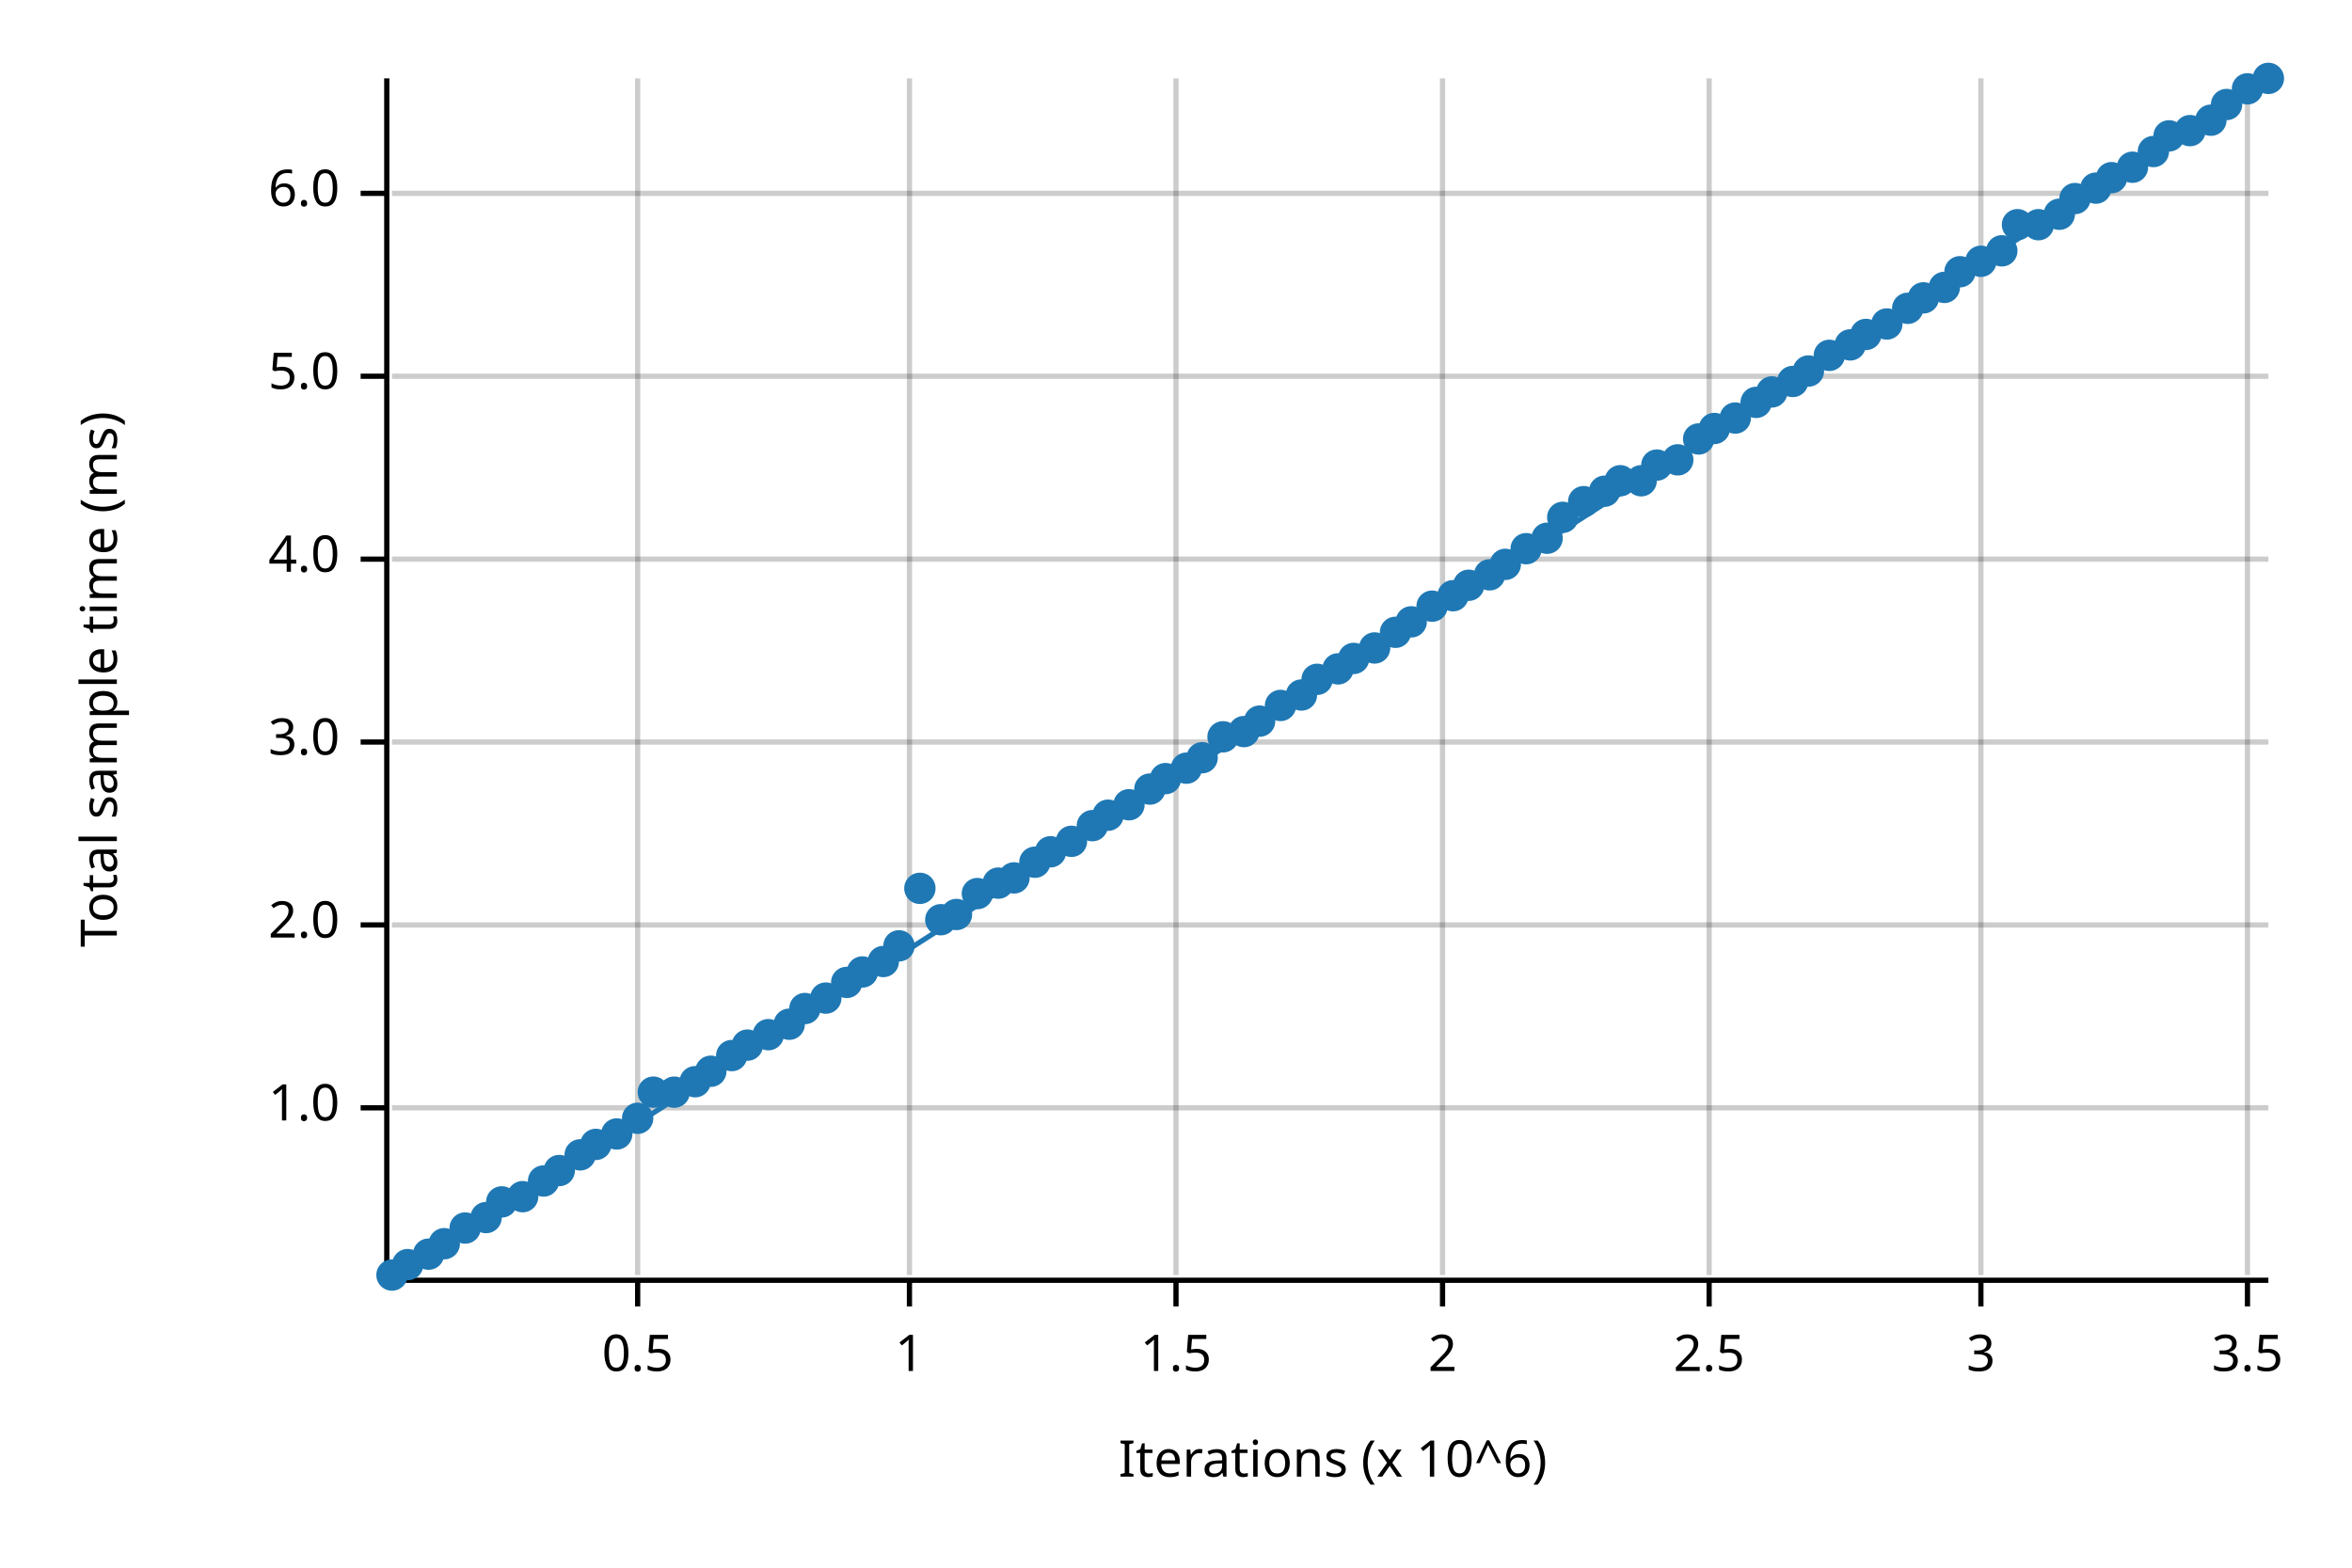
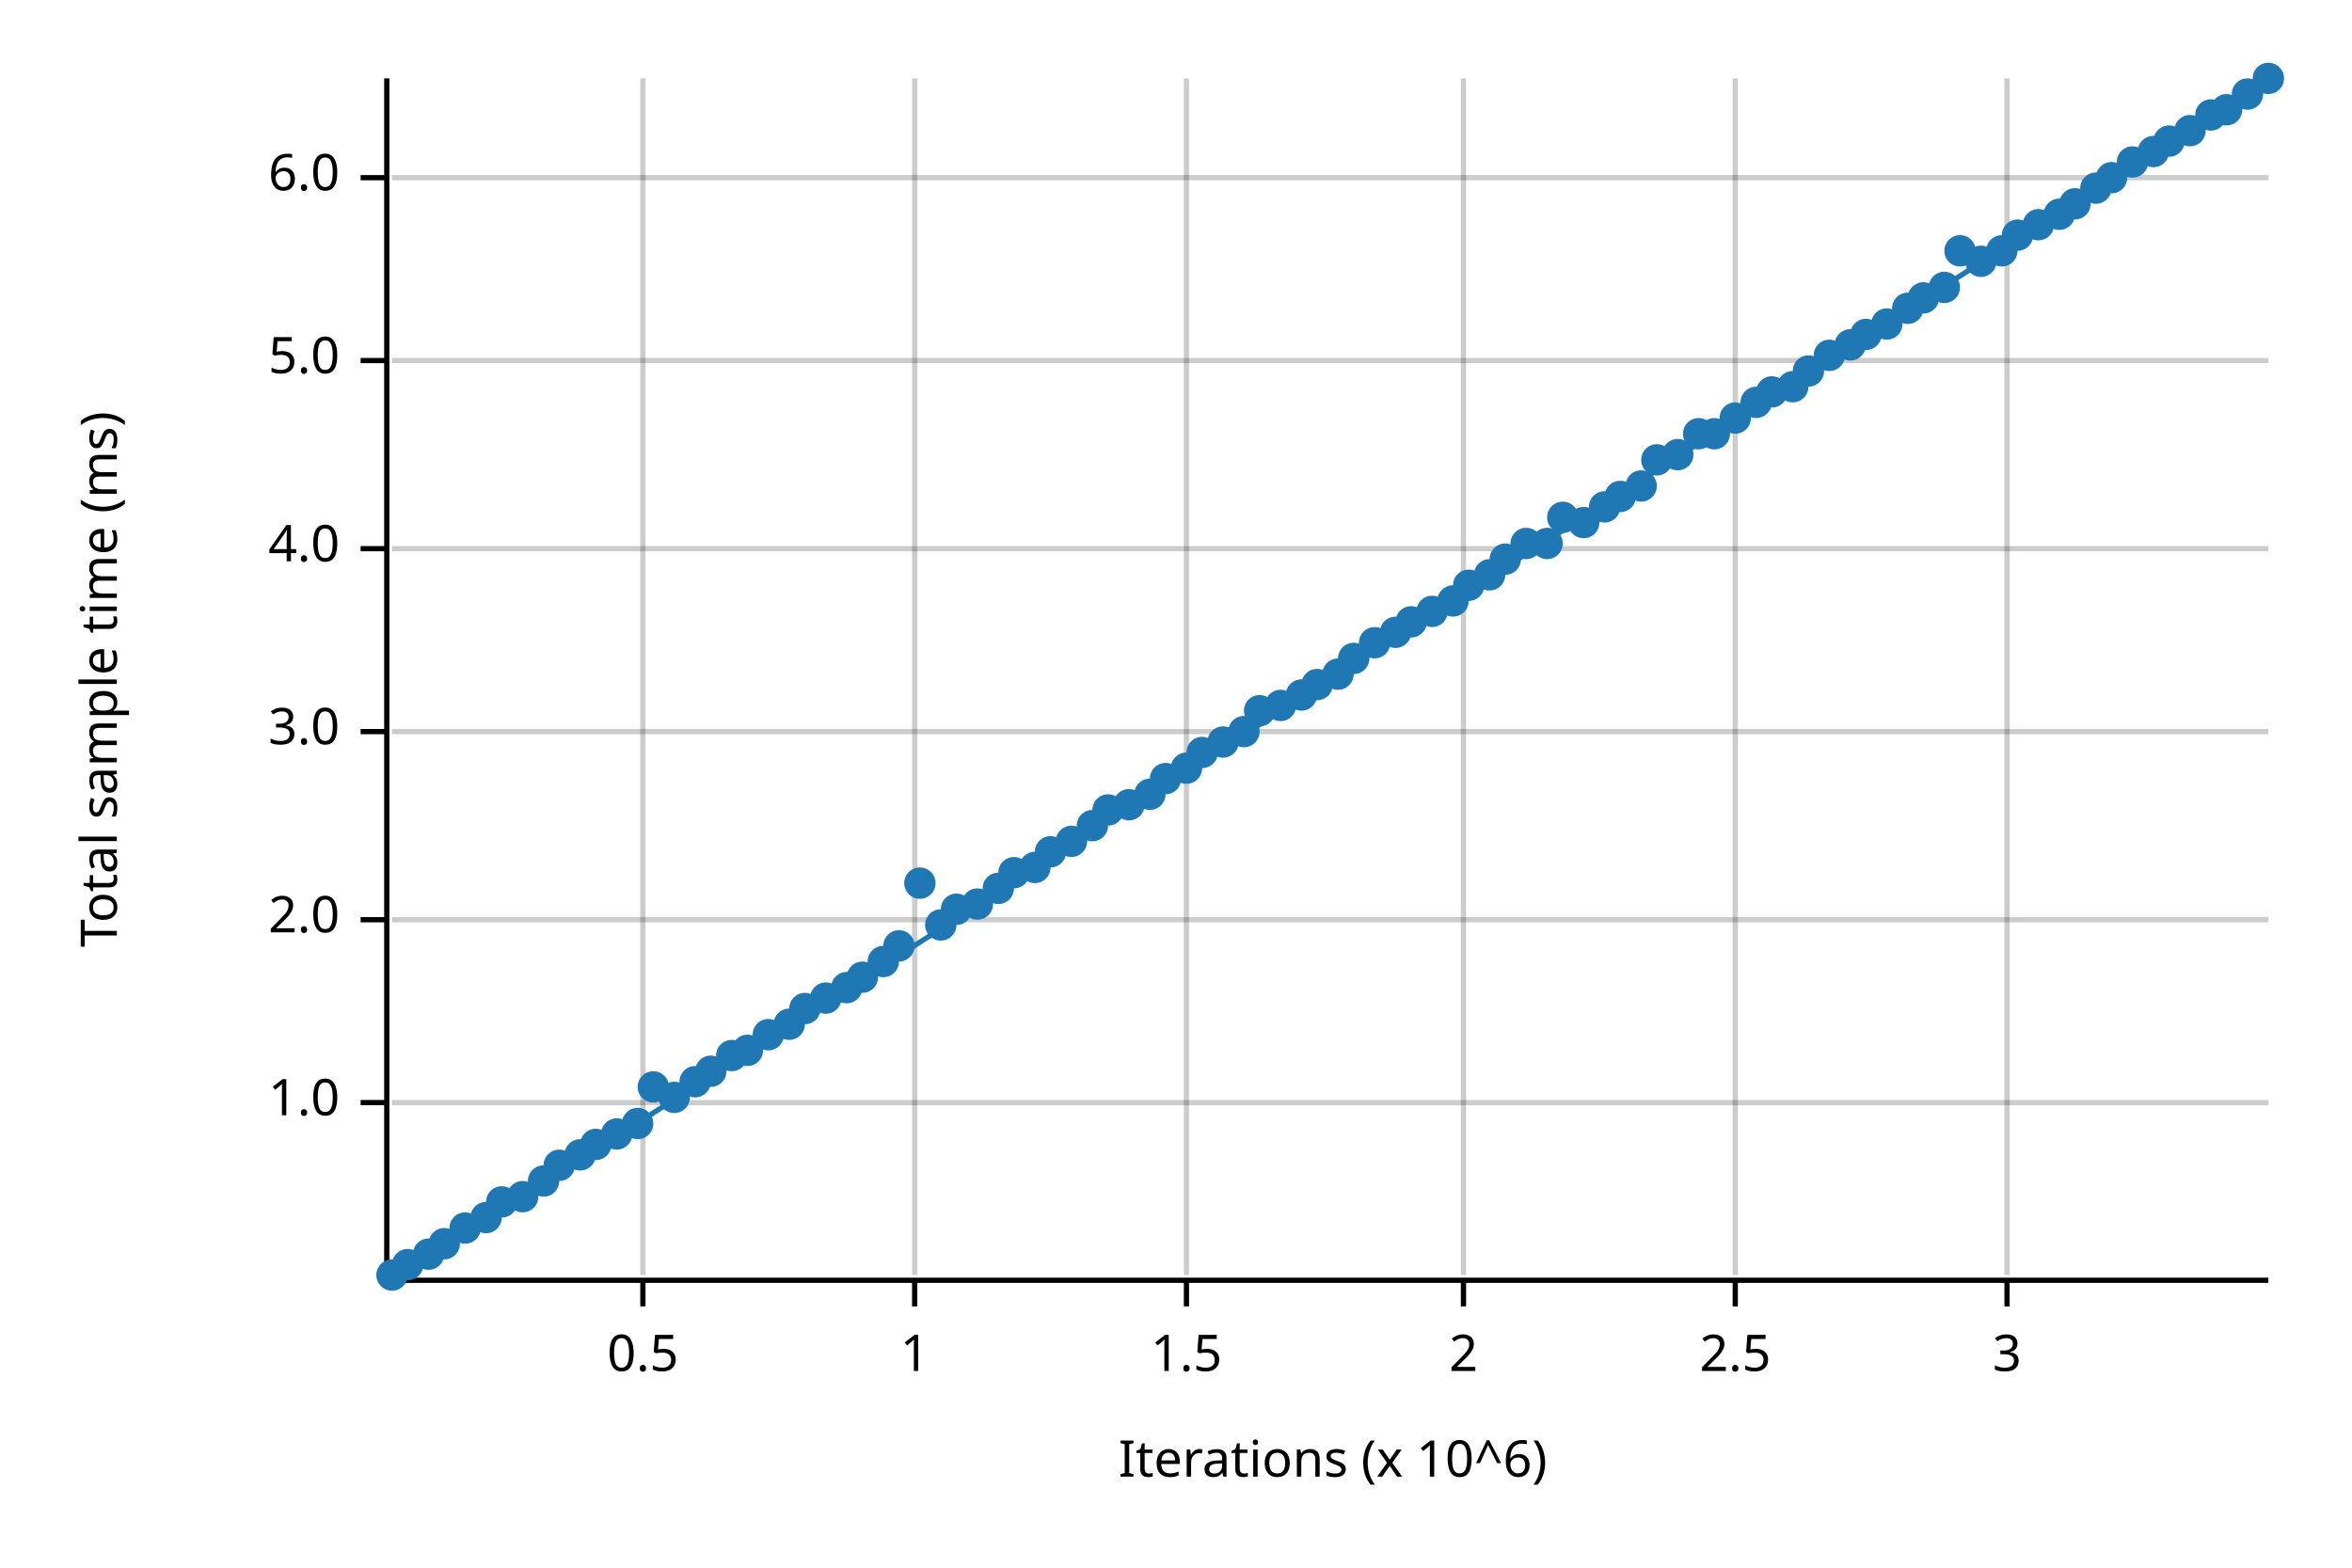
<svg xmlns="http://www.w3.org/2000/svg" width="450" height="300" viewBox="0 0 450 300">
  <text x="15" y="130" dy="0.76em" text-anchor="middle" font-family="sans-serif" font-size="9.677" opacity="1" fill="#000000" transform="rotate(270, 15, 130)">
Total sample time (ms)
</text>
  <text x="255" y="285" dy="-0.5ex" text-anchor="middle" font-family="sans-serif" font-size="9.677" opacity="1" fill="#000000">
Iterations (x 10^6)
</text>
-   <line opacity="0.2" stroke="#000000" stroke-width="1" x1="122" y1="244" x2="122" y2="15" />
-   <line opacity="0.2" stroke="#000000" stroke-width="1" x1="174" y1="244" x2="174" y2="15" />
-   <line opacity="0.2" stroke="#000000" stroke-width="1" x1="225" y1="244" x2="225" y2="15" />
-   <line opacity="0.2" stroke="#000000" stroke-width="1" x1="276" y1="244" x2="276" y2="15" />
-   <line opacity="0.2" stroke="#000000" stroke-width="1" x1="327" y1="244" x2="327" y2="15" />
-   <line opacity="0.2" stroke="#000000" stroke-width="1" x1="379" y1="244" x2="379" y2="15" />
-   <line opacity="0.2" stroke="#000000" stroke-width="1" x1="430" y1="244" x2="430" y2="15" />
-   <line opacity="0.2" stroke="#000000" stroke-width="1" x1="75" y1="212" x2="434" y2="212" />
-   <line opacity="0.2" stroke="#000000" stroke-width="1" x1="75" y1="177" x2="434" y2="177" />
-   <line opacity="0.2" stroke="#000000" stroke-width="1" x1="75" y1="142" x2="434" y2="142" />
-   <line opacity="0.2" stroke="#000000" stroke-width="1" x1="75" y1="107" x2="434" y2="107" />
-   <line opacity="0.2" stroke="#000000" stroke-width="1" x1="75" y1="72" x2="434" y2="72" />
-   <line opacity="0.2" stroke="#000000" stroke-width="1" x1="75" y1="37" x2="434" y2="37" />
+   <line opacity="0.2" stroke="#000000" stroke-width="1" x1="123" y1="244" x2="123" y2="15" />
+   <line opacity="0.2" stroke="#000000" stroke-width="1" x1="175" y1="244" x2="175" y2="15" />
+   <line opacity="0.2" stroke="#000000" stroke-width="1" x1="227" y1="244" x2="227" y2="15" />
+   <line opacity="0.2" stroke="#000000" stroke-width="1" x1="280" y1="244" x2="280" y2="15" />
+   <line opacity="0.2" stroke="#000000" stroke-width="1" x1="332" y1="244" x2="332" y2="15" />
+   <line opacity="0.2" stroke="#000000" stroke-width="1" x1="384" y1="244" x2="384" y2="15" />
+   <line opacity="0.2" stroke="#000000" stroke-width="1" x1="75" y1="211" x2="434" y2="211" />
+   <line opacity="0.2" stroke="#000000" stroke-width="1" x1="75" y1="176" x2="434" y2="176" />
+   <line opacity="0.2" stroke="#000000" stroke-width="1" x1="75" y1="140" x2="434" y2="140" />
+   <line opacity="0.2" stroke="#000000" stroke-width="1" x1="75" y1="105" x2="434" y2="105" />
+   <line opacity="0.2" stroke="#000000" stroke-width="1" x1="75" y1="69" x2="434" y2="69" />
+   <line opacity="0.2" stroke="#000000" stroke-width="1" x1="75" y1="34" x2="434" y2="34" />
  <polyline fill="none" opacity="1" stroke="#000000" stroke-width="1" points="74,15 74,244 " />
-   <text x="65" y="212" dy="0.5ex" text-anchor="end" font-family="sans-serif" font-size="9.677" opacity="1" fill="#000000">
+   <text x="65" y="211" dy="0.5ex" text-anchor="end" font-family="sans-serif" font-size="9.677" opacity="1" fill="#000000">
1.0
</text>
-   <polyline fill="none" opacity="1" stroke="#000000" stroke-width="1" points="69,212 74,212 " />
-   <text x="65" y="177" dy="0.5ex" text-anchor="end" font-family="sans-serif" font-size="9.677" opacity="1" fill="#000000">
+   <polyline fill="none" opacity="1" stroke="#000000" stroke-width="1" points="69,211 74,211 " />
+   <text x="65" y="176" dy="0.5ex" text-anchor="end" font-family="sans-serif" font-size="9.677" opacity="1" fill="#000000">
2.0
</text>
-   <polyline fill="none" opacity="1" stroke="#000000" stroke-width="1" points="69,177 74,177 " />
-   <text x="65" y="142" dy="0.5ex" text-anchor="end" font-family="sans-serif" font-size="9.677" opacity="1" fill="#000000">
+   <polyline fill="none" opacity="1" stroke="#000000" stroke-width="1" points="69,176 74,176 " />
+   <text x="65" y="140" dy="0.5ex" text-anchor="end" font-family="sans-serif" font-size="9.677" opacity="1" fill="#000000">
3.0
</text>
-   <polyline fill="none" opacity="1" stroke="#000000" stroke-width="1" points="69,142 74,142 " />
-   <text x="65" y="107" dy="0.5ex" text-anchor="end" font-family="sans-serif" font-size="9.677" opacity="1" fill="#000000">
+   <polyline fill="none" opacity="1" stroke="#000000" stroke-width="1" points="69,140 74,140 " />
+   <text x="65" y="105" dy="0.5ex" text-anchor="end" font-family="sans-serif" font-size="9.677" opacity="1" fill="#000000">
4.0
</text>
-   <polyline fill="none" opacity="1" stroke="#000000" stroke-width="1" points="69,107 74,107 " />
-   <text x="65" y="72" dy="0.5ex" text-anchor="end" font-family="sans-serif" font-size="9.677" opacity="1" fill="#000000">
+   <polyline fill="none" opacity="1" stroke="#000000" stroke-width="1" points="69,105 74,105 " />
+   <text x="65" y="69" dy="0.5ex" text-anchor="end" font-family="sans-serif" font-size="9.677" opacity="1" fill="#000000">
5.0
</text>
-   <polyline fill="none" opacity="1" stroke="#000000" stroke-width="1" points="69,72 74,72 " />
-   <text x="65" y="37" dy="0.5ex" text-anchor="end" font-family="sans-serif" font-size="9.677" opacity="1" fill="#000000">
+   <polyline fill="none" opacity="1" stroke="#000000" stroke-width="1" points="69,69 74,69 " />
+   <text x="65" y="34" dy="0.5ex" text-anchor="end" font-family="sans-serif" font-size="9.677" opacity="1" fill="#000000">
6.0
</text>
-   <polyline fill="none" opacity="1" stroke="#000000" stroke-width="1" points="69,37 74,37 " />
+   <polyline fill="none" opacity="1" stroke="#000000" stroke-width="1" points="69,34 74,34 " />
  <polyline fill="none" opacity="1" stroke="#000000" stroke-width="1" points="75,245 434,245 " />
-   <text x="122" y="255" dy="0.76em" text-anchor="middle" font-family="sans-serif" font-size="9.677" opacity="1" fill="#000000">
+   <text x="123" y="255" dy="0.76em" text-anchor="middle" font-family="sans-serif" font-size="9.677" opacity="1" fill="#000000">
0.5
</text>
-   <polyline fill="none" opacity="1" stroke="#000000" stroke-width="1" points="122,245 122,250 " />
-   <text x="174" y="255" dy="0.76em" text-anchor="middle" font-family="sans-serif" font-size="9.677" opacity="1" fill="#000000">
+   <polyline fill="none" opacity="1" stroke="#000000" stroke-width="1" points="123,245 123,250 " />
+   <text x="175" y="255" dy="0.76em" text-anchor="middle" font-family="sans-serif" font-size="9.677" opacity="1" fill="#000000">
1
</text>
-   <polyline fill="none" opacity="1" stroke="#000000" stroke-width="1" points="174,245 174,250 " />
-   <text x="225" y="255" dy="0.76em" text-anchor="middle" font-family="sans-serif" font-size="9.677" opacity="1" fill="#000000">
+   <polyline fill="none" opacity="1" stroke="#000000" stroke-width="1" points="175,245 175,250 " />
+   <text x="227" y="255" dy="0.76em" text-anchor="middle" font-family="sans-serif" font-size="9.677" opacity="1" fill="#000000">
1.5
</text>
-   <polyline fill="none" opacity="1" stroke="#000000" stroke-width="1" points="225,245 225,250 " />
-   <text x="276" y="255" dy="0.76em" text-anchor="middle" font-family="sans-serif" font-size="9.677" opacity="1" fill="#000000">
+   <polyline fill="none" opacity="1" stroke="#000000" stroke-width="1" points="227,245 227,250 " />
+   <text x="280" y="255" dy="0.76em" text-anchor="middle" font-family="sans-serif" font-size="9.677" opacity="1" fill="#000000">
2
</text>
-   <polyline fill="none" opacity="1" stroke="#000000" stroke-width="1" points="276,245 276,250 " />
-   <text x="327" y="255" dy="0.76em" text-anchor="middle" font-family="sans-serif" font-size="9.677" opacity="1" fill="#000000">
+   <polyline fill="none" opacity="1" stroke="#000000" stroke-width="1" points="280,245 280,250 " />
+   <text x="332" y="255" dy="0.76em" text-anchor="middle" font-family="sans-serif" font-size="9.677" opacity="1" fill="#000000">
2.5
</text>
-   <polyline fill="none" opacity="1" stroke="#000000" stroke-width="1" points="327,245 327,250 " />
-   <text x="379" y="255" dy="0.76em" text-anchor="middle" font-family="sans-serif" font-size="9.677" opacity="1" fill="#000000">
+   <polyline fill="none" opacity="1" stroke="#000000" stroke-width="1" points="332,245 332,250 " />
+   <text x="384" y="255" dy="0.76em" text-anchor="middle" font-family="sans-serif" font-size="9.677" opacity="1" fill="#000000">
3
</text>
-   <polyline fill="none" opacity="1" stroke="#000000" stroke-width="1" points="379,245 379,250 " />
-   <text x="430" y="255" dy="0.76em" text-anchor="middle" font-family="sans-serif" font-size="9.677" opacity="1" fill="#000000">
- 3.5
- </text>
-   <polyline fill="none" opacity="1" stroke="#000000" stroke-width="1" points="430,245 430,250 " />
+   <polyline fill="none" opacity="1" stroke="#000000" stroke-width="1" points="384,245 384,250 " />
  <circle cx="75" cy="244" r="3" opacity="1" fill="#1F78B4" stroke="none" stroke-width="1" />
  <circle cx="78" cy="242" r="3" opacity="1" fill="#1F78B4" stroke="none" stroke-width="1" />
  <circle cx="82" cy="240" r="3" opacity="1" fill="#1F78B4" stroke="none" stroke-width="1" />
  <circle cx="85" cy="238" r="3" opacity="1" fill="#1F78B4" stroke="none" stroke-width="1" />
  <circle cx="89" cy="235" r="3" opacity="1" fill="#1F78B4" stroke="none" stroke-width="1" />
  <circle cx="93" cy="233" r="3" opacity="1" fill="#1F78B4" stroke="none" stroke-width="1" />
  <circle cx="96" cy="230" r="3" opacity="1" fill="#1F78B4" stroke="none" stroke-width="1" />
  <circle cx="100" cy="229" r="3" opacity="1" fill="#1F78B4" stroke="none" stroke-width="1" />
  <circle cx="104" cy="226" r="3" opacity="1" fill="#1F78B4" stroke="none" stroke-width="1" />
-   <circle cx="107" cy="224" r="3" opacity="1" fill="#1F78B4" stroke="none" stroke-width="1" />
+   <circle cx="107" cy="223" r="3" opacity="1" fill="#1F78B4" stroke="none" stroke-width="1" />
  <circle cx="111" cy="221" r="3" opacity="1" fill="#1F78B4" stroke="none" stroke-width="1" />
  <circle cx="114" cy="219" r="3" opacity="1" fill="#1F78B4" stroke="none" stroke-width="1" />
  <circle cx="118" cy="217" r="3" opacity="1" fill="#1F78B4" stroke="none" stroke-width="1" />
-   <circle cx="122" cy="214" r="3" opacity="1" fill="#1F78B4" stroke="none" stroke-width="1" />
-   <circle cx="125" cy="209" r="3" opacity="1" fill="#1F78B4" stroke="none" stroke-width="1" />
-   <circle cx="129" cy="209" r="3" opacity="1" fill="#1F78B4" stroke="none" stroke-width="1" />
+   <circle cx="122" cy="215" r="3" opacity="1" fill="#1F78B4" stroke="none" stroke-width="1" />
+   <circle cx="125" cy="208" r="3" opacity="1" fill="#1F78B4" stroke="none" stroke-width="1" />
+   <circle cx="129" cy="210" r="3" opacity="1" fill="#1F78B4" stroke="none" stroke-width="1" />
  <circle cx="133" cy="207" r="3" opacity="1" fill="#1F78B4" stroke="none" stroke-width="1" />
  <circle cx="136" cy="205" r="3" opacity="1" fill="#1F78B4" stroke="none" stroke-width="1" />
  <circle cx="140" cy="202" r="3" opacity="1" fill="#1F78B4" stroke="none" stroke-width="1" />
-   <circle cx="143" cy="200" r="3" opacity="1" fill="#1F78B4" stroke="none" stroke-width="1" />
+   <circle cx="143" cy="201" r="3" opacity="1" fill="#1F78B4" stroke="none" stroke-width="1" />
  <circle cx="147" cy="198" r="3" opacity="1" fill="#1F78B4" stroke="none" stroke-width="1" />
  <circle cx="151" cy="196" r="3" opacity="1" fill="#1F78B4" stroke="none" stroke-width="1" />
  <circle cx="154" cy="193" r="3" opacity="1" fill="#1F78B4" stroke="none" stroke-width="1" />
  <circle cx="158" cy="191" r="3" opacity="1" fill="#1F78B4" stroke="none" stroke-width="1" />
-   <circle cx="162" cy="188" r="3" opacity="1" fill="#1F78B4" stroke="none" stroke-width="1" />
-   <circle cx="165" cy="186" r="3" opacity="1" fill="#1F78B4" stroke="none" stroke-width="1" />
+   <circle cx="162" cy="189" r="3" opacity="1" fill="#1F78B4" stroke="none" stroke-width="1" />
+   <circle cx="165" cy="187" r="3" opacity="1" fill="#1F78B4" stroke="none" stroke-width="1" />
  <circle cx="169" cy="184" r="3" opacity="1" fill="#1F78B4" stroke="none" stroke-width="1" />
  <circle cx="172" cy="181" r="3" opacity="1" fill="#1F78B4" stroke="none" stroke-width="1" />
-   <circle cx="176" cy="170" r="3" opacity="1" fill="#1F78B4" stroke="none" stroke-width="1" />
-   <circle cx="180" cy="176" r="3" opacity="1" fill="#1F78B4" stroke="none" stroke-width="1" />
-   <circle cx="183" cy="175" r="3" opacity="1" fill="#1F78B4" stroke="none" stroke-width="1" />
-   <circle cx="187" cy="171" r="3" opacity="1" fill="#1F78B4" stroke="none" stroke-width="1" />
-   <circle cx="191" cy="169" r="3" opacity="1" fill="#1F78B4" stroke="none" stroke-width="1" />
-   <circle cx="194" cy="168" r="3" opacity="1" fill="#1F78B4" stroke="none" stroke-width="1" />
-   <circle cx="198" cy="165" r="3" opacity="1" fill="#1F78B4" stroke="none" stroke-width="1" />
+   <circle cx="176" cy="169" r="3" opacity="1" fill="#1F78B4" stroke="none" stroke-width="1" />
+   <circle cx="180" cy="177" r="3" opacity="1" fill="#1F78B4" stroke="none" stroke-width="1" />
+   <circle cx="183" cy="174" r="3" opacity="1" fill="#1F78B4" stroke="none" stroke-width="1" />
+   <circle cx="187" cy="173" r="3" opacity="1" fill="#1F78B4" stroke="none" stroke-width="1" />
+   <circle cx="191" cy="170" r="3" opacity="1" fill="#1F78B4" stroke="none" stroke-width="1" />
+   <circle cx="194" cy="167" r="3" opacity="1" fill="#1F78B4" stroke="none" stroke-width="1" />
+   <circle cx="198" cy="166" r="3" opacity="1" fill="#1F78B4" stroke="none" stroke-width="1" />
  <circle cx="201" cy="163" r="3" opacity="1" fill="#1F78B4" stroke="none" stroke-width="1" />
  <circle cx="205" cy="161" r="3" opacity="1" fill="#1F78B4" stroke="none" stroke-width="1" />
  <circle cx="209" cy="158" r="3" opacity="1" fill="#1F78B4" stroke="none" stroke-width="1" />
-   <circle cx="212" cy="156" r="3" opacity="1" fill="#1F78B4" stroke="none" stroke-width="1" />
+   <circle cx="212" cy="155" r="3" opacity="1" fill="#1F78B4" stroke="none" stroke-width="1" />
  <circle cx="216" cy="154" r="3" opacity="1" fill="#1F78B4" stroke="none" stroke-width="1" />
-   <circle cx="220" cy="151" r="3" opacity="1" fill="#1F78B4" stroke="none" stroke-width="1" />
+   <circle cx="220" cy="152" r="3" opacity="1" fill="#1F78B4" stroke="none" stroke-width="1" />
  <circle cx="223" cy="149" r="3" opacity="1" fill="#1F78B4" stroke="none" stroke-width="1" />
  <circle cx="227" cy="147" r="3" opacity="1" fill="#1F78B4" stroke="none" stroke-width="1" />
-   <circle cx="230" cy="145" r="3" opacity="1" fill="#1F78B4" stroke="none" stroke-width="1" />
-   <circle cx="234" cy="141" r="3" opacity="1" fill="#1F78B4" stroke="none" stroke-width="1" />
+   <circle cx="230" cy="144" r="3" opacity="1" fill="#1F78B4" stroke="none" stroke-width="1" />
+   <circle cx="234" cy="142" r="3" opacity="1" fill="#1F78B4" stroke="none" stroke-width="1" />
  <circle cx="238" cy="140" r="3" opacity="1" fill="#1F78B4" stroke="none" stroke-width="1" />
-   <circle cx="241" cy="138" r="3" opacity="1" fill="#1F78B4" stroke="none" stroke-width="1" />
+   <circle cx="241" cy="136" r="3" opacity="1" fill="#1F78B4" stroke="none" stroke-width="1" />
  <circle cx="245" cy="135" r="3" opacity="1" fill="#1F78B4" stroke="none" stroke-width="1" />
  <circle cx="249" cy="133" r="3" opacity="1" fill="#1F78B4" stroke="none" stroke-width="1" />
-   <circle cx="252" cy="130" r="3" opacity="1" fill="#1F78B4" stroke="none" stroke-width="1" />
-   <circle cx="256" cy="128" r="3" opacity="1" fill="#1F78B4" stroke="none" stroke-width="1" />
+   <circle cx="252" cy="131" r="3" opacity="1" fill="#1F78B4" stroke="none" stroke-width="1" />
+   <circle cx="256" cy="129" r="3" opacity="1" fill="#1F78B4" stroke="none" stroke-width="1" />
  <circle cx="259" cy="126" r="3" opacity="1" fill="#1F78B4" stroke="none" stroke-width="1" />
-   <circle cx="263" cy="124" r="3" opacity="1" fill="#1F78B4" stroke="none" stroke-width="1" />
+   <circle cx="263" cy="123" r="3" opacity="1" fill="#1F78B4" stroke="none" stroke-width="1" />
  <circle cx="267" cy="121" r="3" opacity="1" fill="#1F78B4" stroke="none" stroke-width="1" />
  <circle cx="270" cy="119" r="3" opacity="1" fill="#1F78B4" stroke="none" stroke-width="1" />
-   <circle cx="274" cy="116" r="3" opacity="1" fill="#1F78B4" stroke="none" stroke-width="1" />
-   <circle cx="278" cy="114" r="3" opacity="1" fill="#1F78B4" stroke="none" stroke-width="1" />
+   <circle cx="274" cy="117" r="3" opacity="1" fill="#1F78B4" stroke="none" stroke-width="1" />
+   <circle cx="278" cy="115" r="3" opacity="1" fill="#1F78B4" stroke="none" stroke-width="1" />
  <circle cx="281" cy="112" r="3" opacity="1" fill="#1F78B4" stroke="none" stroke-width="1" />
  <circle cx="285" cy="110" r="3" opacity="1" fill="#1F78B4" stroke="none" stroke-width="1" />
-   <circle cx="288" cy="108" r="3" opacity="1" fill="#1F78B4" stroke="none" stroke-width="1" />
-   <circle cx="292" cy="105" r="3" opacity="1" fill="#1F78B4" stroke="none" stroke-width="1" />
-   <circle cx="296" cy="103" r="3" opacity="1" fill="#1F78B4" stroke="none" stroke-width="1" />
+   <circle cx="288" cy="107" r="3" opacity="1" fill="#1F78B4" stroke="none" stroke-width="1" />
+   <circle cx="292" cy="104" r="3" opacity="1" fill="#1F78B4" stroke="none" stroke-width="1" />
+   <circle cx="296" cy="104" r="3" opacity="1" fill="#1F78B4" stroke="none" stroke-width="1" />
  <circle cx="299" cy="99" r="3" opacity="1" fill="#1F78B4" stroke="none" stroke-width="1" />
-   <circle cx="303" cy="96" r="3" opacity="1" fill="#1F78B4" stroke="none" stroke-width="1" />
-   <circle cx="307" cy="94" r="3" opacity="1" fill="#1F78B4" stroke="none" stroke-width="1" />
-   <circle cx="310" cy="92" r="3" opacity="1" fill="#1F78B4" stroke="none" stroke-width="1" />
-   <circle cx="314" cy="92" r="3" opacity="1" fill="#1F78B4" stroke="none" stroke-width="1" />
-   <circle cx="317" cy="89" r="3" opacity="1" fill="#1F78B4" stroke="none" stroke-width="1" />
-   <circle cx="321" cy="88" r="3" opacity="1" fill="#1F78B4" stroke="none" stroke-width="1" />
-   <circle cx="325" cy="84" r="3" opacity="1" fill="#1F78B4" stroke="none" stroke-width="1" />
-   <circle cx="328" cy="82" r="3" opacity="1" fill="#1F78B4" stroke="none" stroke-width="1" />
+   <circle cx="303" cy="100" r="3" opacity="1" fill="#1F78B4" stroke="none" stroke-width="1" />
+   <circle cx="307" cy="97" r="3" opacity="1" fill="#1F78B4" stroke="none" stroke-width="1" />
+   <circle cx="310" cy="95" r="3" opacity="1" fill="#1F78B4" stroke="none" stroke-width="1" />
+   <circle cx="314" cy="93" r="3" opacity="1" fill="#1F78B4" stroke="none" stroke-width="1" />
+   <circle cx="317" cy="88" r="3" opacity="1" fill="#1F78B4" stroke="none" stroke-width="1" />
+   <circle cx="321" cy="87" r="3" opacity="1" fill="#1F78B4" stroke="none" stroke-width="1" />
+   <circle cx="325" cy="83" r="3" opacity="1" fill="#1F78B4" stroke="none" stroke-width="1" />
+   <circle cx="328" cy="83" r="3" opacity="1" fill="#1F78B4" stroke="none" stroke-width="1" />
  <circle cx="332" cy="80" r="3" opacity="1" fill="#1F78B4" stroke="none" stroke-width="1" />
  <circle cx="336" cy="77" r="3" opacity="1" fill="#1F78B4" stroke="none" stroke-width="1" />
  <circle cx="339" cy="75" r="3" opacity="1" fill="#1F78B4" stroke="none" stroke-width="1" />
-   <circle cx="343" cy="73" r="3" opacity="1" fill="#1F78B4" stroke="none" stroke-width="1" />
+   <circle cx="343" cy="74" r="3" opacity="1" fill="#1F78B4" stroke="none" stroke-width="1" />
  <circle cx="346" cy="71" r="3" opacity="1" fill="#1F78B4" stroke="none" stroke-width="1" />
  <circle cx="350" cy="68" r="3" opacity="1" fill="#1F78B4" stroke="none" stroke-width="1" />
  <circle cx="354" cy="66" r="3" opacity="1" fill="#1F78B4" stroke="none" stroke-width="1" />
  <circle cx="357" cy="64" r="3" opacity="1" fill="#1F78B4" stroke="none" stroke-width="1" />
  <circle cx="361" cy="62" r="3" opacity="1" fill="#1F78B4" stroke="none" stroke-width="1" />
  <circle cx="365" cy="59" r="3" opacity="1" fill="#1F78B4" stroke="none" stroke-width="1" />
  <circle cx="368" cy="57" r="3" opacity="1" fill="#1F78B4" stroke="none" stroke-width="1" />
  <circle cx="372" cy="55" r="3" opacity="1" fill="#1F78B4" stroke="none" stroke-width="1" />
-   <circle cx="375" cy="52" r="3" opacity="1" fill="#1F78B4" stroke="none" stroke-width="1" />
+   <circle cx="375" cy="48" r="3" opacity="1" fill="#1F78B4" stroke="none" stroke-width="1" />
  <circle cx="379" cy="50" r="3" opacity="1" fill="#1F78B4" stroke="none" stroke-width="1" />
  <circle cx="383" cy="48" r="3" opacity="1" fill="#1F78B4" stroke="none" stroke-width="1" />
-   <circle cx="386" cy="43" r="3" opacity="1" fill="#1F78B4" stroke="none" stroke-width="1" />
+   <circle cx="386" cy="45" r="3" opacity="1" fill="#1F78B4" stroke="none" stroke-width="1" />
  <circle cx="390" cy="43" r="3" opacity="1" fill="#1F78B4" stroke="none" stroke-width="1" />
  <circle cx="394" cy="41" r="3" opacity="1" fill="#1F78B4" stroke="none" stroke-width="1" />
-   <circle cx="397" cy="38" r="3" opacity="1" fill="#1F78B4" stroke="none" stroke-width="1" />
+   <circle cx="397" cy="39" r="3" opacity="1" fill="#1F78B4" stroke="none" stroke-width="1" />
  <circle cx="401" cy="36" r="3" opacity="1" fill="#1F78B4" stroke="none" stroke-width="1" />
  <circle cx="404" cy="34" r="3" opacity="1" fill="#1F78B4" stroke="none" stroke-width="1" />
-   <circle cx="408" cy="32" r="3" opacity="1" fill="#1F78B4" stroke="none" stroke-width="1" />
+   <circle cx="408" cy="31" r="3" opacity="1" fill="#1F78B4" stroke="none" stroke-width="1" />
  <circle cx="412" cy="29" r="3" opacity="1" fill="#1F78B4" stroke="none" stroke-width="1" />
-   <circle cx="415" cy="26" r="3" opacity="1" fill="#1F78B4" stroke="none" stroke-width="1" />
+   <circle cx="415" cy="27" r="3" opacity="1" fill="#1F78B4" stroke="none" stroke-width="1" />
  <circle cx="419" cy="25" r="3" opacity="1" fill="#1F78B4" stroke="none" stroke-width="1" />
-   <circle cx="423" cy="23" r="3" opacity="1" fill="#1F78B4" stroke="none" stroke-width="1" />
-   <circle cx="426" cy="20" r="3" opacity="1" fill="#1F78B4" stroke="none" stroke-width="1" />
-   <circle cx="430" cy="17" r="3" opacity="1" fill="#1F78B4" stroke="none" stroke-width="1" />
+   <circle cx="423" cy="22" r="3" opacity="1" fill="#1F78B4" stroke="none" stroke-width="1" />
+   <circle cx="426" cy="21" r="3" opacity="1" fill="#1F78B4" stroke="none" stroke-width="1" />
+   <circle cx="430" cy="18" r="3" opacity="1" fill="#1F78B4" stroke="none" stroke-width="1" />
  <circle cx="434" cy="15" r="3" opacity="1" fill="#1F78B4" stroke="none" stroke-width="1" />
  <polyline fill="none" opacity="1" stroke="#1F78B4" stroke-width="1" points="75,245 434,15 " />
  <polygon opacity="0.25" fill="#1F78B4" points="75,245 434,15 434,15 " />
</svg>
